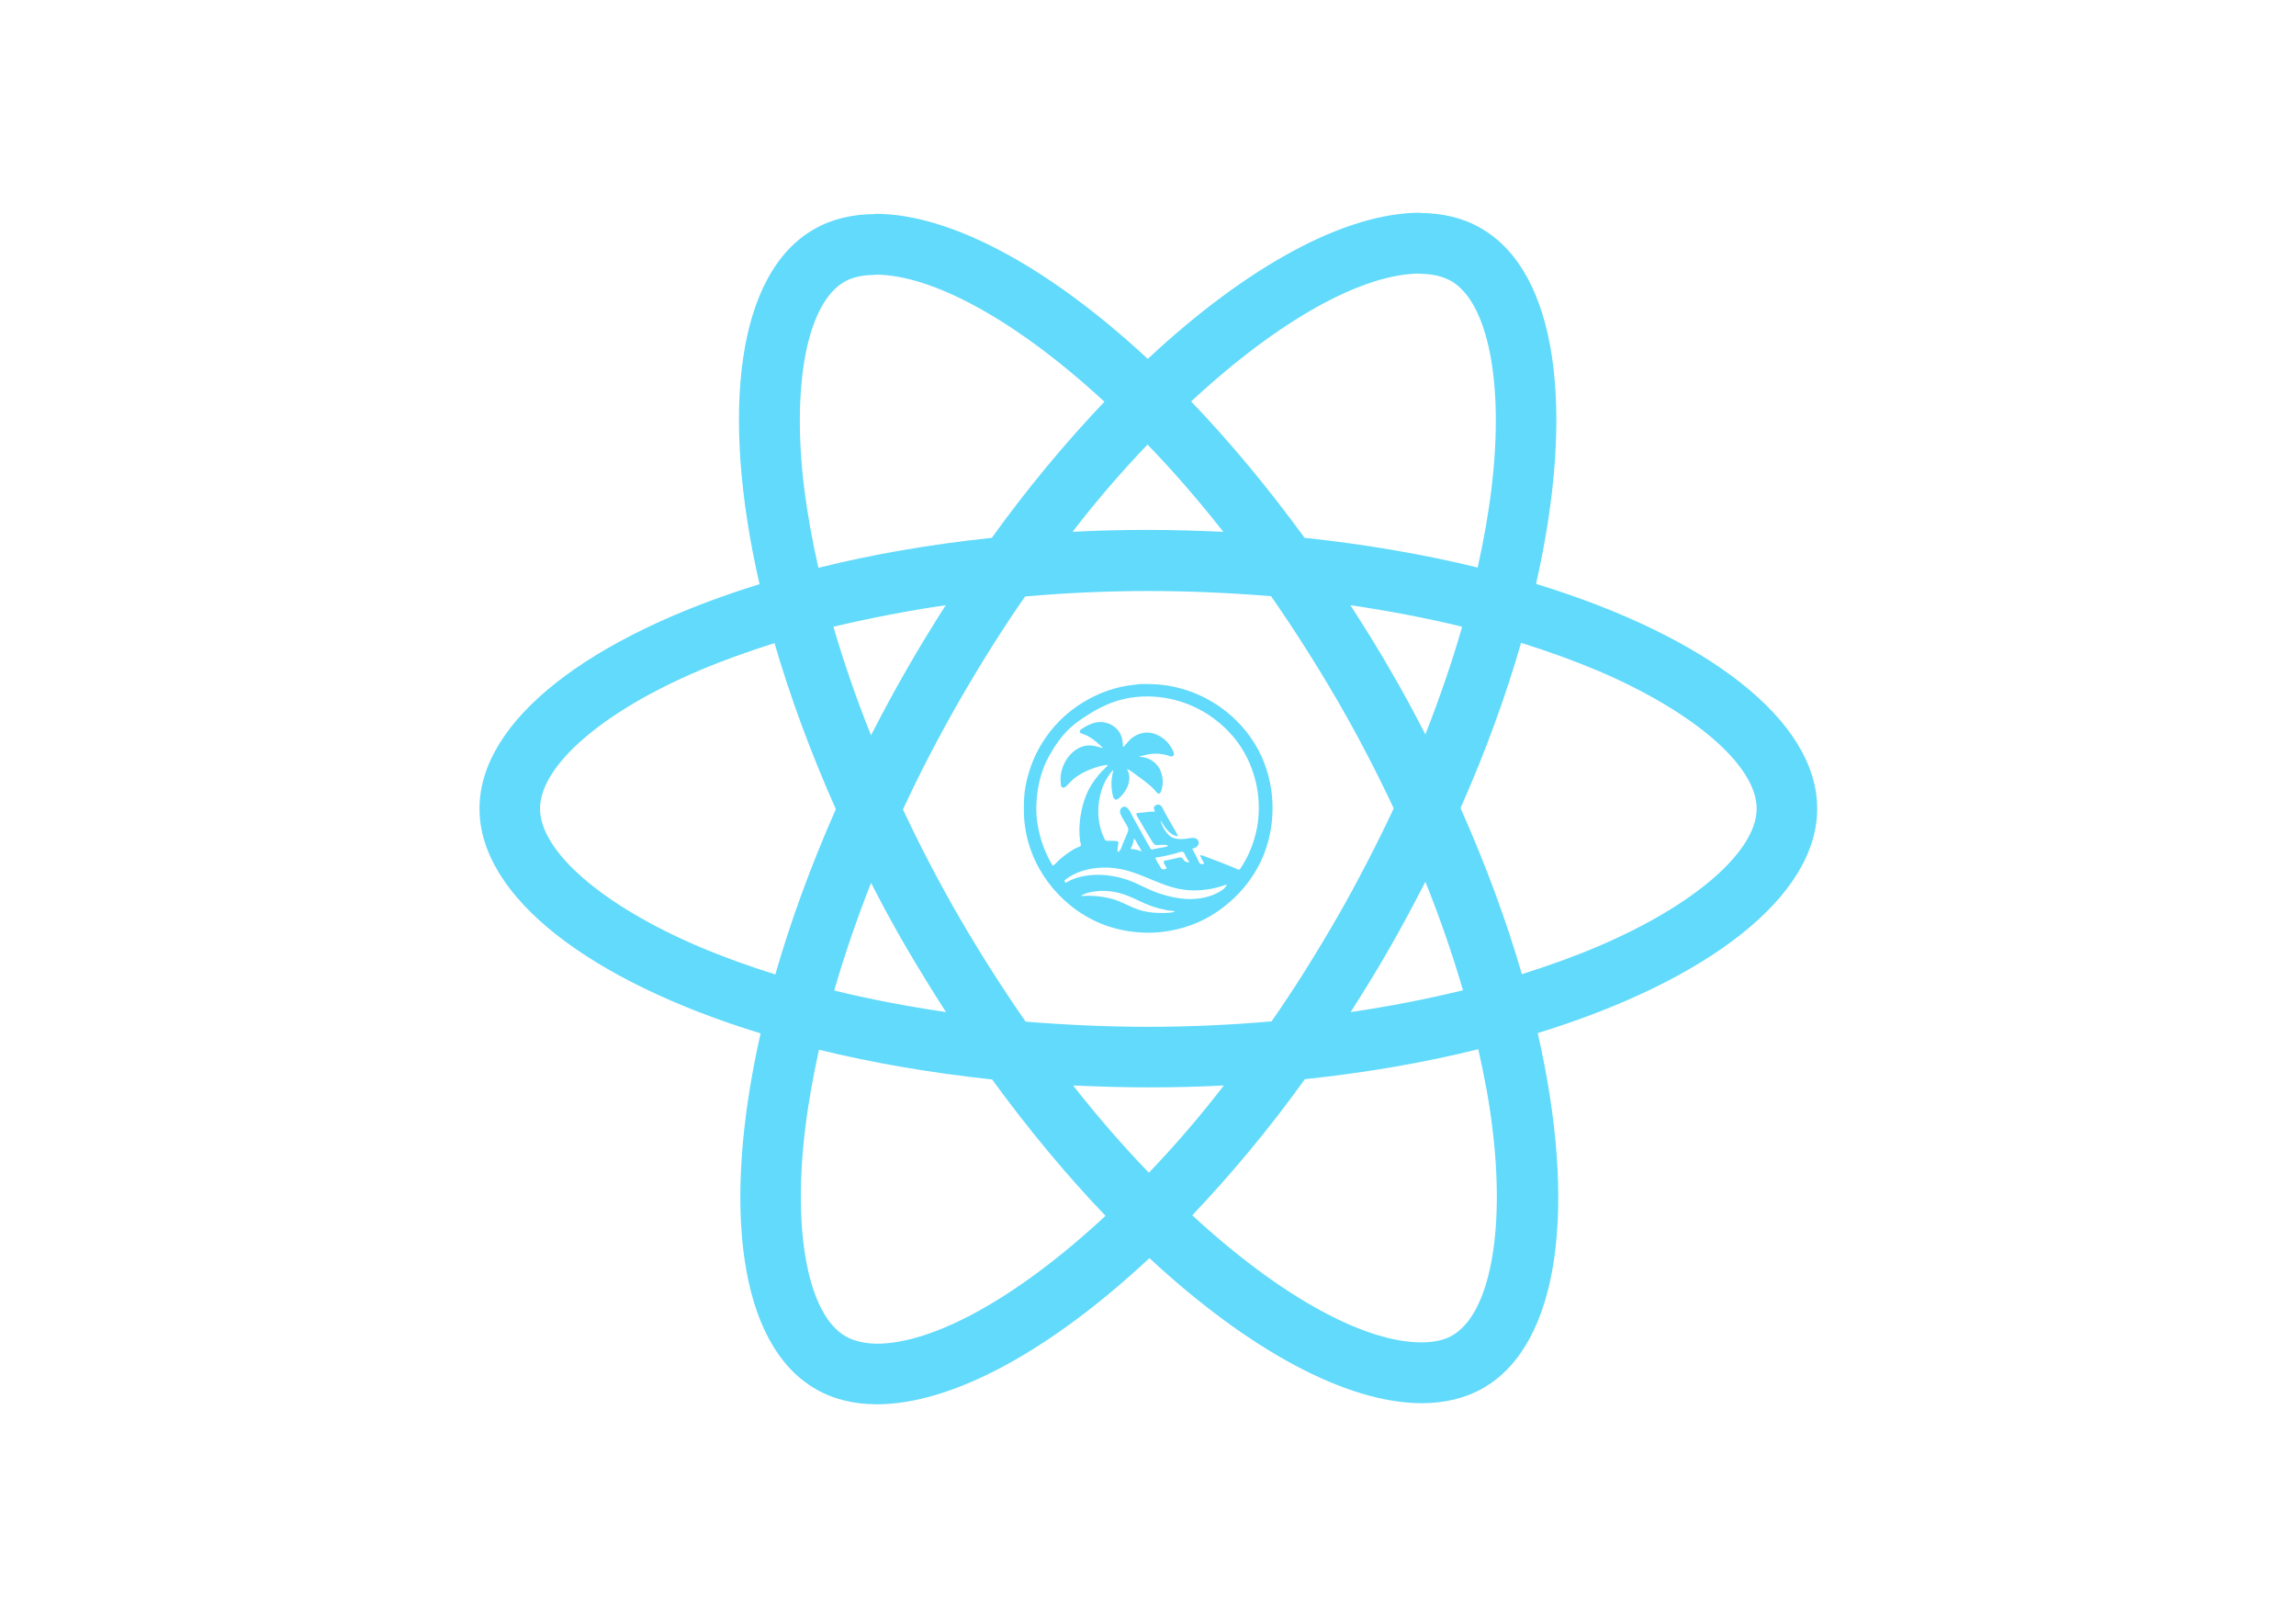
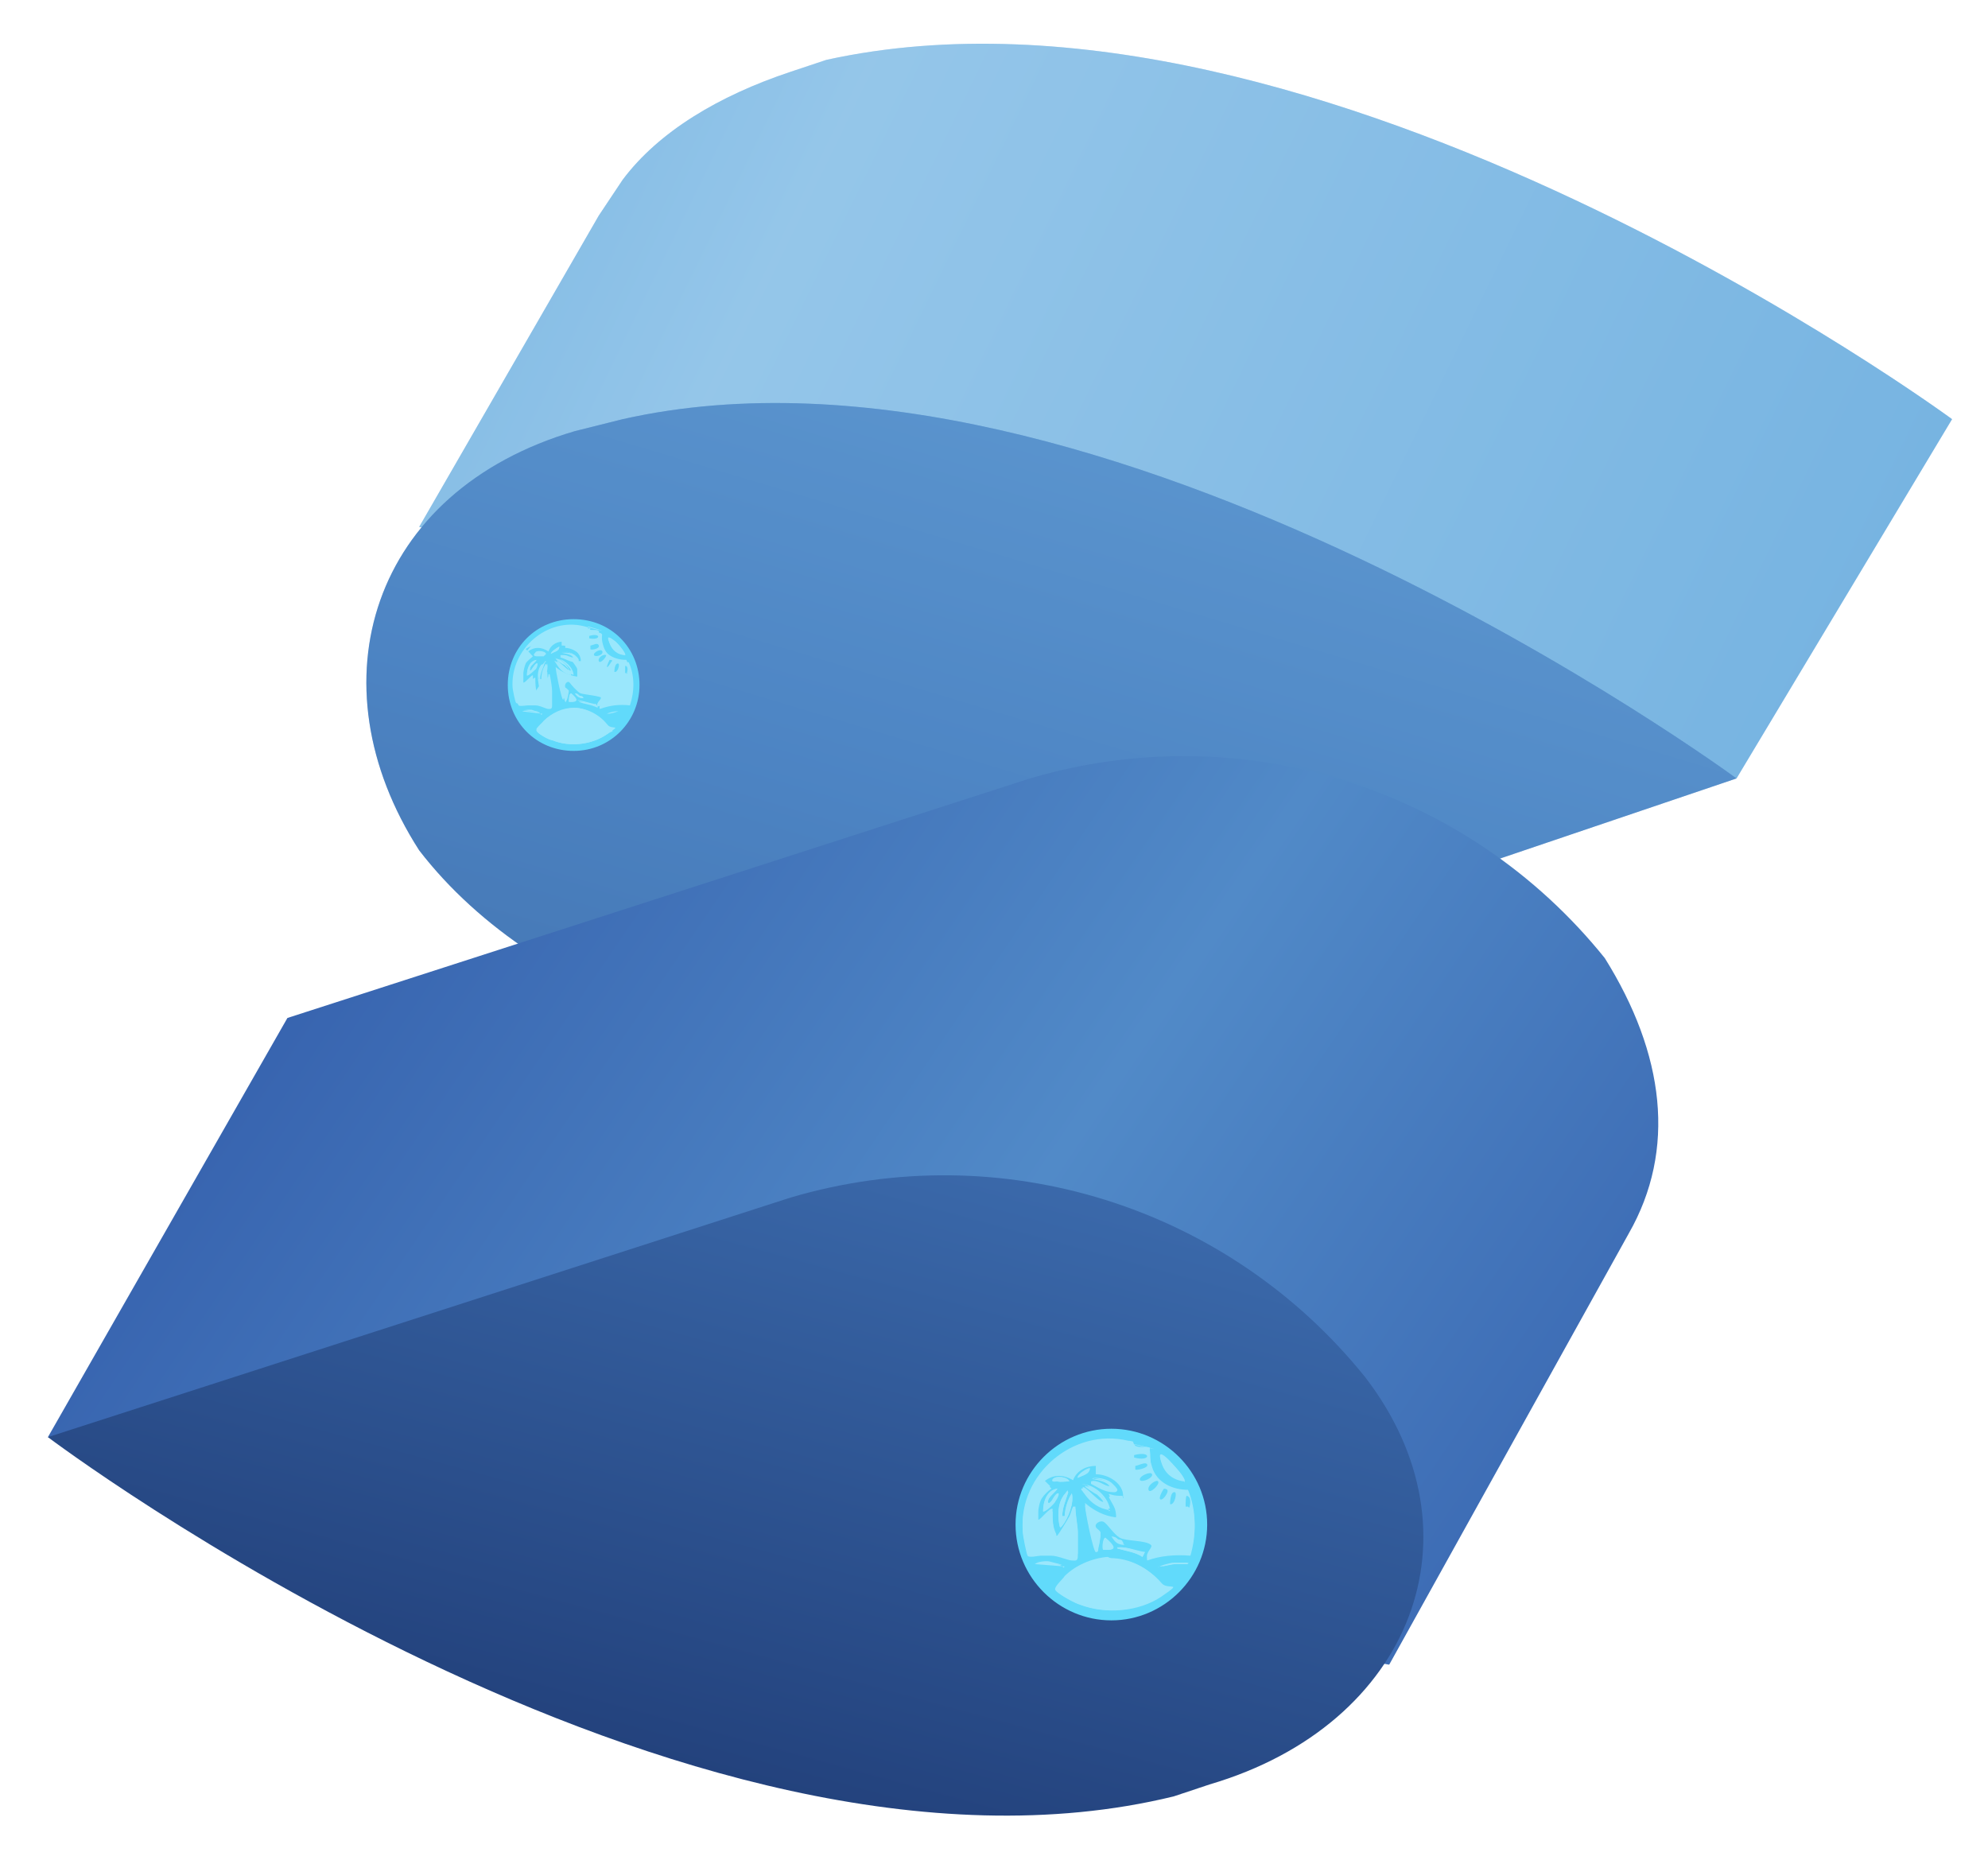
- <svg xmlns="http://www.w3.org/2000/svg" width="5355px" height="3786px" viewBox="0 0 5355 3786" version="1.1">
-   <g id="logo" stroke="none" fill="none" transform="translate(0.9778, 0)" fill-rule="evenodd" stroke-width="1">
-     <g id="Layer_1" transform="translate(1117.351, 496.0658)" fill="#61DAFB">
-       <g id="Group" fill-rule="nonzero">
-         <path d="M3119.934,1389.62 C3119.934,1182.926 2861.105,987.044 2464.277,865.571 C2555.853,461.087 2515.153,139.28 2335.817,36.251 C2294.481,12.084 2246.149,0.636 2193.366,0.636 L2193.366,142.46 C2222.619,142.46 2246.149,148.184 2265.863,158.995 C2352.351,208.602 2389.872,397.489 2360.619,640.434 C2353.623,700.216 2342.176,763.178 2328.186,827.412 C2203.541,796.885 2067.449,773.354 1924.362,758.09 C1838.51,640.434 1749.478,533.589 1659.81,440.099 C1867.127,247.397 2061.726,141.824 2194.002,141.824 L2194.002,0 C2019.117,0 1790.178,124.652 1558.695,340.886 C1327.212,125.924 1098.273,2.544 923.389,2.544 L923.389,144.368 C1055.029,144.368 1250.263,249.305 1457.58,440.735 C1368.548,534.225 1279.516,640.434 1194.936,758.09 C1051.213,773.354 915.121,796.885 790.477,828.048 C775.85,764.45 765.039,702.76 757.408,643.614 C727.518,400.669 764.403,211.782 850.255,161.539 C869.333,150.092 894.135,145.004 923.389,145.004 L923.389,3.18 C869.969,3.18 821.638,14.628 779.666,38.795 C600.966,141.824 560.901,462.995 653.113,866.207 C257.557,988.316 0,1183.562 0,1389.62 C0,1595.678 258.829,1792.197 655.657,1913.669 C564.081,2318.154 604.781,2639.961 784.117,2742.99 C825.453,2767.157 873.785,2778.605 927.204,2778.605 C1102.088,2778.605 1331.028,2653.952 1562.511,2437.718 C1793.994,2652.68 2022.933,2776.061 2197.817,2776.061 C2251.236,2776.061 2299.568,2764.613 2341.54,2740.446 C2520.24,2637.417 2560.305,2316.246 2468.093,1913.033 C2862.377,1791.561 3119.934,1595.678 3119.934,1389.62 L3119.934,1389.62 Z M2291.937,965.42 C2268.407,1047.462 2239.154,1132.048 2206.085,1216.633 C2180.011,1165.755 2152.665,1114.876 2122.776,1063.998 C2093.523,1013.119 2062.362,963.513 2031.2,915.178 C2121.504,928.534 2208.628,945.069 2291.937,965.42 Z M2000.675,1642.741 C1951.072,1728.599 1900.196,1810.004 1847.413,1885.686 C1752.658,1893.954 1656.63,1898.406 1559.967,1898.406 C1463.304,1898.406 1367.912,1893.954 1273.793,1886.322 C1221.01,1810.64 1169.498,1729.871 1119.895,1644.649 C1071.563,1561.335 1027.683,1476.75 987.619,1391.528 C1027.047,1306.307 1071.563,1221.085 1119.259,1137.772 C1168.862,1051.914 1219.738,970.508 1272.521,894.826 C1367.276,886.559 1463.304,882.107 1559.967,882.107 C1656.63,882.107 1752.022,886.559 1846.141,894.19 C1898.924,969.872 1950.436,1050.642 2000.039,1135.864 C2048.371,1219.177 2092.251,1303.763 2132.315,1388.984 C2092.251,1474.206 2048.371,1559.428 2000.675,1642.741 Z M2206.085,1560.063 C2240.425,1645.285 2269.679,1730.507 2293.845,1813.184 C2210.536,1833.536 2122.776,1850.707 2031.836,1864.063 C2062.998,1815.092 2094.159,1764.85 2123.412,1713.335 C2152.665,1662.457 2180.011,1610.942 2206.085,1560.063 Z M1561.239,2238.656 C1502.096,2177.602 1442.954,2109.552 1384.447,2035.142 C1441.682,2037.686 1500.188,2039.594 1559.331,2039.594 C1618.474,2039.594 1678.252,2038.322 1736.123,2035.142 C1678.888,2109.552 1619.746,2177.602 1561.239,2238.656 Z M1088.098,1864.063 C997.794,1850.707 910.67,1834.172 827.361,1813.82 C850.891,1731.779 880.144,1647.193 913.213,1562.607 C939.287,1613.486 966.633,1664.365 996.522,1715.243 C1026.411,1766.122 1056.936,1815.728 1088.098,1864.063 Z M1558.059,540.585 C1617.202,601.639 1676.344,669.689 1734.851,744.099 C1677.616,741.555 1619.11,739.647 1559.967,739.647 C1500.824,739.647 1441.046,740.919 1383.175,744.099 C1440.41,669.689 1499.552,601.639 1558.059,540.585 Z M1087.462,915.178 C1056.301,964.148 1025.139,1014.391 995.886,1065.906 C966.633,1116.784 939.287,1167.663 913.213,1218.541 C878.873,1133.32 849.619,1048.098 825.453,965.42 C908.762,945.705 996.522,928.534 1087.462,915.178 Z M511.934,1711.427 C286.81,1615.394 141.179,1489.47 141.179,1389.62 C141.179,1289.771 286.81,1163.211 511.934,1067.814 C566.625,1044.282 626.403,1023.295 688.09,1003.579 C724.339,1128.232 772.034,1257.972 831.177,1390.892 C772.67,1523.177 725.61,1652.281 689.998,1776.297 C627.039,1756.582 567.261,1734.959 511.934,1711.427 Z M854.071,2620.245 C767.583,2570.639 730.062,2381.752 759.315,2138.807 C766.311,2079.025 777.758,2016.062 791.748,1951.828 C916.393,1982.355 1052.485,2005.887 1195.572,2021.15 C1281.424,2138.807 1370.456,2245.652 1460.124,2339.141 C1252.807,2531.844 1058.208,2637.417 925.932,2637.417 C897.315,2636.781 873.149,2631.057 854.071,2620.245 L854.071,2620.245 Z M2362.526,2135.627 C2392.416,2378.572 2355.531,2567.459 2269.679,2617.701 C2250.601,2629.149 2225.799,2634.237 2196.545,2634.237 C2064.905,2634.237 1869.671,2529.3 1662.354,2337.869 C1751.386,2244.38 1840.418,2138.171 1924.998,2020.514 C2068.721,2005.251 2204.813,1981.719 2329.457,1950.556 C2344.084,2014.791 2355.531,2076.481 2362.526,2135.627 L2362.526,2135.627 Z M2607.364,1711.427 C2552.673,1734.959 2492.895,1755.946 2431.208,1775.661 C2394.959,1651.009 2347.264,1521.269 2288.121,1388.348 C2346.628,1256.064 2393.688,1126.96 2429.3,1002.943 C2492.259,1022.659 2552.037,1044.282 2608,1067.814 C2833.124,1163.847 2978.755,1289.771 2978.755,1389.62 C2978.755,1489.47 2832.488,1616.03 2607.364,1711.427 L2607.364,1711.427 Z" id="Shape" />
-       </g>
-       <path d="M1537.378,1099.483 C1545.027,1098.477 1553.107,1099.162 1560.816,1099.162 C1589.375,1099.162 1617.414,1103.603 1644.738,1112.019 C1679.61,1122.761 1712.09,1139.935 1740.757,1162.53 C1775.894,1190.223 1805.008,1226.547 1823.69,1267.313 C1858.642,1343.584 1858.386,1436.017 1822.577,1511.966 C1799.423,1561.073 1762.278,1602.174 1717.319,1632.147 C1680.636,1656.602 1637.733,1671.571 1594.082,1676.871 C1538.521,1683.618 1478.454,1673.759 1428.506,1648.109 C1334.74,1599.956 1270.993,1503.042 1269.732,1396.835 C1269.489,1376.359 1269.807,1355.76 1273.855,1335.483 C1280.447,1302.459 1291.94,1270.537 1309.202,1241.56 C1327.874,1210.214 1351.993,1182.552 1380.875,1160.25 C1414.745,1134.096 1454.109,1115.285 1495.795,1105.714 C1505.553,1103.474 1515.35,1102.202 1525.194,1100.998 L1528.67,1100.575 C1531.569,1100.222 1534.471,1099.865 1537.378,1099.483 Z M1440.288,1582.053 C1427.386,1583.439 1413.778,1585.791 1402.705,1593.051 C1405.197,1593.651 1408.055,1593.055 1410.655,1593.051 C1416.901,1593.04 1423.207,1592.805 1429.447,1593.079 C1445.067,1593.766 1461.342,1596.269 1476.426,1600.412 C1488.014,1603.595 1498.773,1608.627 1509.545,1613.664 L1512.239,1614.923 C1518.527,1617.854 1524.844,1620.735 1531.356,1623.199 C1550.985,1630.626 1570.524,1632.934 1591.345,1632.934 L1593.252,1632.933 C1603.099,1632.92 1612.867,1632.729 1622.424,1630.034 C1617.115,1627.201 1609.514,1627.733 1603.632,1626.553 C1590.871,1623.992 1578.323,1620.866 1566.049,1616.479 C1546.69,1609.559 1528.857,1599.168 1509.673,1591.908 C1487.816,1583.637 1463.594,1579.55 1440.288,1582.053 Z M1459.803,1527.061 C1434.235,1527.061 1408.376,1531.573 1385.358,1543.194 C1379.782,1546.01 1374.481,1549.365 1369.458,1553.083 C1367.927,1554.216 1365.213,1555.672 1364.647,1557.643 C1364.073,1559.641 1366.125,1561.315 1367.289,1562.594 C1373.043,1559.522 1378.509,1556.271 1384.636,1553.938 C1424.261,1538.859 1472.298,1542.02 1511.842,1555.846 C1531.562,1562.742 1549.732,1573.054 1568.94,1581.141 C1590.422,1590.185 1612.363,1596.049 1635.434,1599.056 C1662.648,1602.602 1693.675,1599.728 1718.552,1587.426 C1727.293,1583.104 1739.429,1576.516 1743.125,1566.945 C1738.56,1567.344 1734.453,1569.304 1730.116,1570.655 C1723.219,1572.803 1716.24,1574.624 1709.156,1576.046 C1685.145,1580.865 1659.612,1581.86 1635.434,1577.486 C1610.812,1573.033 1588.074,1563.725 1565.311,1554.267 L1562.275,1553.005 C1550.637,1548.168 1538.971,1543.347 1527.02,1539.168 C1505.554,1531.662 1482.548,1527.061 1459.803,1527.061 Z M1504.614,1133.608 C1473.965,1140.391 1446.51,1153.598 1420.051,1170.248 C1404.69,1179.913 1389.996,1189.815 1376.685,1202.255 C1356.89,1220.756 1341.761,1243.243 1328.567,1266.73 C1314.972,1290.929 1306.255,1319.132 1302.042,1346.497 C1297.909,1373.344 1297.228,1401.571 1301.963,1428.44 C1307.881,1462.032 1319.145,1493.555 1336.933,1522.71 C1342.911,1519.913 1347.155,1513.536 1352.111,1509.24 C1362.119,1500.567 1372.626,1492.528 1383.913,1485.59 C1388.091,1483.022 1392.384,1481.028 1396.923,1479.201 C1398.635,1478.511 1401.434,1477.881 1402.24,1475.997 C1403.521,1473.005 1401.152,1467.798 1400.745,1464.698 C1399.584,1455.831 1398.883,1446.814 1399.102,1437.867 C1399.738,1411.81 1404.598,1385.389 1413.853,1361 C1420.826,1342.623 1431.48,1325.938 1444.101,1310.964 C1448.383,1305.883 1452.936,1301.154 1457.635,1296.462 C1458.213,1295.884 1458.821,1295.324 1459.436,1294.767 L1460.176,1294.098 C1462.275,1292.204 1464.361,1290.279 1465.585,1287.759 C1456.523,1287.765 1447.46,1290.383 1438.843,1293.041 C1420.279,1298.766 1402.196,1307.262 1386.804,1319.249 C1379.783,1324.718 1374.641,1331.885 1368.001,1337.64 C1365.965,1339.406 1362.316,1341.772 1359.502,1340.44 C1355.25,1338.428 1355.906,1330.045 1355.419,1326.193 C1353.545,1311.373 1359.149,1292.629 1366.27,1279.783 C1377.702,1259.161 1398.84,1241.553 1423.665,1242.168 C1434.386,1242.433 1443.771,1246.165 1454.021,1248.601 C1451.422,1244.902 1447.937,1242.206 1444.625,1239.174 C1436.509,1231.745 1427.632,1224.959 1417.883,1219.827 C1415.268,1218.45 1412.519,1217.434 1409.75,1216.46 L1408.087,1215.878 C1407.256,1215.587 1406.424,1215.294 1405.596,1214.991 C1403.513,1214.228 1400.891,1213.179 1400.108,1210.861 C1398.657,1206.567 1406.375,1202.59 1409.21,1200.78 C1420.168,1193.78 1433.605,1188.023 1446.793,1187.698 C1467.403,1187.192 1487.541,1198.648 1496.031,1218.144 C1499.419,1225.924 1500.098,1234.211 1500.709,1242.527 L1500.823,1244.086 C1500.881,1244.866 1500.939,1245.646 1501,1246.425 C1507.473,1241.139 1512.026,1233.359 1518.347,1227.697 C1533.128,1214.455 1553.359,1208.576 1572.554,1214.537 C1589.901,1219.924 1604.977,1231.916 1613.851,1247.876 C1616.172,1252.051 1622.649,1262.256 1617.97,1266.415 C1614.308,1269.671 1609.663,1267.134 1605.801,1265.783 C1601.812,1264.39 1597.644,1263.691 1593.514,1262.861 C1583.011,1260.752 1570.793,1260.971 1560.267,1262.825 C1553.461,1264.023 1546.81,1266.45 1540.029,1267.455 L1540.029,1268.905 C1558.571,1269.059 1576.507,1279.656 1585.655,1295.736 C1589.445,1302.398 1591.338,1310.023 1592.79,1317.491 C1594.586,1326.721 1593.324,1336.776 1590.806,1345.772 C1589.962,1348.788 1588.43,1353.901 1584.83,1354.596 C1582.285,1355.087 1580.124,1352.548 1578.671,1350.837 C1574.863,1346.351 1571.24,1342.087 1566.772,1338.213 C1555.466,1328.414 1543.512,1319.375 1531.356,1310.659 C1524.902,1306.031 1517.833,1300.014 1510.396,1297.186 C1512.487,1302.232 1514.535,1306.923 1515.247,1312.415 C1517.338,1328.568 1510.588,1343.773 1500.455,1355.924 C1497.363,1359.633 1494.056,1363.368 1490.159,1366.249 C1488.543,1367.444 1486.515,1369.004 1484.377,1368.667 C1477.674,1367.606 1476.876,1357.484 1475.848,1352.298 C1472.367,1334.734 1473.765,1317.29 1478.595,1300.087 C1474.298,1302.27 1471.192,1307.046 1468.494,1310.964 C1462.558,1319.586 1457.408,1328.705 1453.714,1338.52 C1439.005,1377.62 1439.147,1423.417 1458.202,1461.058 C1460.33,1465.262 1463.559,1464.698 1467.753,1464.698 C1472.809,1464.698 1477.913,1464.444 1482.931,1465.115 C1484.884,1465.376 1487.596,1465.144 1489.142,1466.585 C1490.993,1468.313 1490.006,1471.274 1489.58,1473.4 C1488.389,1479.341 1487.991,1484.742 1487.991,1490.803 C1495.902,1489.575 1498.095,1476.869 1500.899,1470.499 C1504.077,1463.283 1507.311,1456.06 1510.251,1448.744 C1511.696,1445.149 1513.63,1441.129 1513.122,1437.142 C1512.553,1432.661 1509.321,1427.91 1507.069,1424.089 C1502.806,1416.857 1497.961,1409.415 1494.823,1401.609 C1492.314,1395.369 1494.65,1387.571 1501.724,1385.342 C1505.625,1384.112 1509.788,1386.524 1512.327,1389.349 C1515.933,1393.361 1518.674,1398.7 1521.268,1403.887 L1522.006,1405.364 C1522.986,1407.324 1523.955,1409.242 1524.953,1411.036 L1555.106,1465.423 C1557.667,1470.028 1560.233,1474.629 1562.853,1479.201 C1563.875,1480.985 1564.916,1483.739 1567.009,1484.5 C1568.874,1485.177 1571.422,1484.214 1573.276,1483.842 C1578.091,1482.876 1582.899,1481.833 1587.732,1480.959 C1593.522,1479.911 1602.35,1480.107 1606.523,1475.575 C1600.419,1473.638 1593.363,1473.753 1587.009,1474.189 C1586.223,1474.243 1585.42,1474.344 1584.609,1474.451 L1583.912,1474.543 C1581.004,1474.924 1578.034,1475.228 1575.456,1473.587 C1570.236,1470.264 1566.767,1462.589 1563.574,1457.446 C1555.701,1444.765 1548.283,1431.892 1540.744,1419.013 C1538.341,1414.907 1535.866,1410.833 1533.536,1406.685 C1532.636,1405.081 1531.301,1402.967 1532.591,1401.199 C1533.932,1399.36 1536.841,1399.234 1539.486,1399.229 L1540.639,1399.229 C1541.481,1399.227 1542.264,1399.213 1542.92,1399.126 C1553.681,1397.708 1564.591,1396.533 1575.445,1396.533 C1574.6,1393.589 1572.184,1390.261 1572.956,1387.109 C1574.685,1380.056 1584.815,1377.849 1589.526,1382.91 C1592.688,1386.307 1594.526,1390.983 1596.584,1395.083 C1599.299,1400.494 1602.391,1405.726 1605.299,1411.036 C1610.389,1420.333 1615.948,1429.375 1621.182,1438.592 C1621.649,1439.416 1622.132,1440.235 1622.62,1441.053 L1623.353,1442.281 C1625.556,1445.967 1627.742,1449.687 1628.929,1453.82 C1610.75,1452.987 1597.104,1431.847 1589.177,1417.562 C1588.545,1419.85 1589.573,1421.891 1590.394,1424.089 C1592.102,1428.654 1594.143,1433.001 1596.712,1437.142 C1600.381,1443.055 1604.586,1449.144 1610.137,1453.437 C1619.988,1461.054 1632.977,1461.097 1644.83,1460.282 C1652.43,1459.759 1661.927,1456.293 1669.404,1458.645 C1676.868,1460.993 1679.872,1469.239 1675.439,1475.574 C1672.119,1480.32 1667.687,1482.112 1662.176,1482.827 C1666.073,1491.201 1671.179,1498.974 1674.879,1507.482 C1676.421,1511.027 1678.028,1516.459 1681.722,1518.329 C1684.181,1519.573 1687.705,1518.414 1690.364,1518.359 C1687.695,1511.286 1682.699,1505.284 1680.245,1498.055 C1687.726,1498.398 1694.962,1502.309 1701.928,1504.805 C1717.739,1510.47 1733.32,1516.744 1748.907,1523 C1754.465,1525.23 1760.055,1527.438 1765.531,1529.862 C1767.534,1530.749 1770.308,1532.822 1772.523,1531.546 C1774.33,1530.504 1775.499,1528.019 1776.613,1526.336 C1779.73,1521.627 1782.553,1516.738 1785.35,1511.833 C1796.549,1492.19 1804.763,1470.666 1810.25,1448.744 C1828.35,1376.443 1812.823,1296.668 1769.329,1236.273 C1752.618,1213.069 1731.602,1193.008 1708.433,1176.395 C1650.449,1134.821 1574.377,1118.171 1504.614,1133.608 Z M1623.147,1494.16 C1607.776,1498.175 1591.935,1501.813 1576.167,1503.856 C1578.241,1510.929 1583.308,1517.808 1587.018,1524.161 C1588.452,1526.617 1589.986,1529.906 1592.82,1530.972 C1596.021,1532.176 1599.889,1530.222 1602.91,1529.237 C1601.511,1525.403 1599.158,1521.954 1597.232,1518.359 C1596.438,1516.877 1595.21,1515.122 1595.864,1513.362 C1597.101,1510.037 1602.235,1510.232 1605.078,1509.655 C1612.571,1508.132 1619.986,1506.231 1627.484,1504.726 C1630.246,1504.172 1634.092,1502.669 1636.869,1503.597 C1640.506,1504.813 1641.615,1509.156 1644.259,1511.547 C1647.29,1514.289 1651.823,1514.71 1655.671,1515.459 C1653.323,1510.165 1649.42,1505.533 1646.918,1500.23 C1645.463,1497.146 1644.268,1492.609 1641.082,1490.827 C1636.694,1488.371 1627.632,1492.988 1623.147,1494.16 Z M1526.297,1458.896 C1525.573,1468.09 1522.758,1475.57 1518.347,1483.552 C1523.402,1484.193 1528.559,1484.421 1533.525,1485.654 C1537.246,1486.578 1540.676,1488.34 1544.366,1489.353 C1542.393,1483.945 1538.732,1479.12 1535.896,1474.125 C1533.032,1469.083 1530.469,1462.956 1526.297,1458.896 Z" id="Combined-Shape-Copy" fill-rule="nonzero" />
-     </g>
+ <svg xmlns="http://www.w3.org/2000/svg" version="1.1" viewBox="0 0 166 155.3">
+   <defs>
+     <style>
+       .st0 {
+         fill: url(#linear-gradient2);
+       }
+ 
+       .st1 {
+         fill: url(#linear-gradient3);
+       }
+ 
+       .st2 {
+         fill: #9ae7fc;
+       }
+ 
+       .st3 {
+         fill: #518ac8;
+       }
+ 
+       .st4 {
+         fill: #76b3e1;
+       }
+ 
+       .st5 {
+         fill: url(#linear-gradient);
+       }
+ 
+       .st5, .st6 {
+         isolation: isolate;
+         opacity: .3;
+       }
+ 
+       .st7 {
+         fill: #61dafb;
+       }
+ 
+       .st6 {
+         fill: url(#linear-gradient1);
+       }
+     </style>
+     <linearGradient id="linear-gradient" x1="27.4" y1="154.8" x2="151.9" y2="94.3" gradientTransform="translate(0 158) scale(1 -1)" gradientUnits="userSpaceOnUse">
+       <stop offset="0" stop-color="#76b3e1" />
+       <stop offset=".3" stop-color="#dcf2fd" />
+       <stop offset="1" stop-color="#76b3e1" />
+     </linearGradient>
+     <linearGradient id="linear-gradient1" x1="95.9" y1="125.4" x2="74.1" y2="52.8" gradientTransform="translate(0 158) scale(1 -1)" gradientUnits="userSpaceOnUse">
+       <stop offset="0" stop-color="#76b3e1" />
+       <stop offset=".5" stop-color="#4377bb" />
+       <stop offset="1" stop-color="#1f3b77" />
+     </linearGradient>
+     <linearGradient id="linear-gradient2" x1="18.3" y1="93.7" x2="144.2" y2="8.1" gradientTransform="translate(0 158) scale(1 -1)" gradientUnits="userSpaceOnUse">
+       <stop offset="0" stop-color="#315aa9" />
+       <stop offset=".5" stop-color="#518ac8" />
+       <stop offset="1" stop-color="#315aa9" />
+     </linearGradient>
+     <linearGradient id="linear-gradient3" x1="75.3" y1="83.5" x2="24.5" y2="-102.8" gradientTransform="translate(0 158) scale(1 -1)" gradientUnits="userSpaceOnUse">
+       <stop offset="0" stop-color="#4377bb" />
+       <stop offset=".5" stop-color="#1a336b" />
+       <stop offset="1" stop-color="#1a336b" />
+     </linearGradient>
+   </defs>
+   <g id="Layer_1">
+     <path class="st4" d="M163,35S110-4,69,5l-3,1c-6,2-11,5-14,9l-2,3-15,26,26,5c11,7,25,10,38,7l46,9,18-30Z" />
+     <path class="st5" d="M163,35S110-4,69,5l-3,1c-6,2-11,5-14,9l-2,3-15,26,26,5c11,7,25,10,38,7l46,9,18-30Z" />
+     <path class="st3" d="M52,35l-4,1c-17,5-22,21-13,35,10,13,31,20,48,15l62-21s-53-39-93-30Z" />
+     <path class="st6" d="M52,35l-4,1c-17,5-22,21-13,35,10,13,31,20,48,15l62-21s-53-39-93-30Z" />
+     <path class="st0" d="M134,80c-11.5-14.3-30.4-20.2-48-15l-62,20L4,120l112,19,20-36c4-7,3-15-2-23Z" />
+     <path class="st1" d="M114,115c-11.5-14.3-30.4-20.2-48-15L4,120s53,40,94,30l3-1c17-5,23-21,13-34Z" />
+   </g>
+   <g id="Layer_2">
+     <circle class="st2" cx="92.8" cy="127.3" r="7.6" />
+     <path class="st7" d="M100.8,127.3c0,4.4-3.6,8-8,8s-8-3.6-8-8,3.6-8,8-8,8,3.6,8,8ZM86.6,127.1v-1.1c0-.2.2-.9.3-1.1.2-.3.5-.6.8-.8l-.6-.6c.7-.6,1.7-.7,2.4-.1.3-.8,1.2-1.3,2.1-1.2v.7c.9,0,2.2.7,2.2,1.9s0,0-.1.1c-.3,0-.6,0-.9-.1s-.2,0-.2,0,.4.7.5,1,.2.6.1.9c-1-.1-1.9-.6-2.6-1.2,0,.5.7,3.8.9,3.9s.1-.1.2-.2.2-1.1.2-1.2c0-.2-.3-.3-.4-.5-.2-.5.2-.8.7-.6s.9,1.1,1.3,1.3,2.3.2,2.6.6-.5.8-.3,1.3c1.2-.5,2.4-.6,3.6-.4.5-1.7.5-3.6-.2-5.3-1.3,0-2.6-.6-3-1.9-.4-1.3-.1-1.5-.2-1.6-.1-.2-1.1.1-1.3-.3s0-.2,0-.2-.3-.1-.5-.1c-4.6-1.1-9.1,2.8-8.8,7.4,0,.3.3,1.8.4,2s.8,0,1.1,0,.7,0,.9,0c.5,0,1.3.4,1.7.4s.4-.1.5-.4c0-.5,0-1.3,0-1.8s-.2-1.4-.2-2.1c-.2,0-.1,0-.2,0-.1.2-.2.6-.3.8s-.9,1.5-1,1.6-.1,0-.1-.1c-.3-.6-.4-1.4-.3-2.1-.2-.2-1,.9-1.2.9h-.1c0-.1,0-.1,0-.1h0ZM98.9,123.7c.2-.2-1.1-1.6-1.3-1.8-.5-.5-1-.8-.6.2s1,1.4,1.9,1.5h0ZM91,122.6c0,0-1.1.5-1,.8.3-.2,1-.3,1-.8ZM89.2,123.7c0-.4-1.1-.5-1.3-.2s.3.2.3.2c.3,0,.6-.1.9,0h0ZM91.1,123.8c.7.2,1.2.6,1.9.7s0-.5-.2-.7c-.4-.3-.9-.4-1.4-.4s-.3,0-.2,0c.5.1,1.3.1,1.5.7-.4,0-.7-.3-1.1-.4s-.4,0-.5,0h0ZM92.7,126.1c-.1-.9-1-1.9-1.9-2.1s-.2,0-.1,0,.8.6,1,.7.8.7.4.7-1.5-1.4-1.7-1.2c0,.2.2.3.3.5.5.7,1.2,1.2,2.1,1.3h0ZM88.3,124.3c-.9.2-1.2,1.1-1.2,1.9.1.1.9-.7,1-.8s.5-.8.2-.7-.5.8-.7.8,0-.4,0-.4c.2-.3.5-.5.7-.8h0ZM89.2,124.6c0,0-.4.2-.4.3-.5.7-.5,1.8-.3,2.6.1,0,.1,0,.2-.1.5-.7,1-1.9.8-2.7-.4.5-.5,1.3-.6,1.9h-.2c0-.7.3-1.4.5-2h0ZM93.8,128.9c0-.3-.3-.2-.4-.3s-.2-.3-.5-.2c.2.4.5.6,1,.6h0ZM92.1,129.4c1.3.1,1-.3.2-1-.2,0-.3.8-.2,1ZM95.6,129.6c-.6,0-1.4-.4-2-.4s-.2,0-.3.1c.7.2,1.5.3,2.1.7l.2-.4h0ZM92.7,130.1c-1.3,0-2.7.7-3.6,1.6s-.8.9-.8,1.1c0,.3,1.5,1.1,1.9,1.2,2.1.8,4.9.6,6.8-.7s.5-.5,0-1.1c-1-1.2-2.6-2-4.1-2h0ZM88.9,130.8c-.2-.2-.9-.3-1.2-.4s-.9,0-1.2.1l2.5.2h0ZM99.2,130.5h-1.3c-.2,0-.9.2-1.1.3s-.1.1,0,0c.4,0,.9-.2,1.3-.2s.6,0,.9,0,.2,0,.1-.1h0Z" />
+     <path class="st2" d="M86.6,127.1h.1c.2,0,1-1,1.2-.9,0,.7,0,1.5.3,2.1s0,.2.1.1.9-1.4,1-1.6.2-.6.3-.8,0-.1.2,0c0,.7.2,1.4.2,2.1s0,1.3,0,1.8-.2.4-.5.4-1.2-.4-1.7-.4-.7,0-.9,0-1,.2-1.1,0-.4-1.7-.4-2c-.3-4.7,4.2-8.6,8.8-7.4,4.6,1.1.4,0,.5.1s0,.2,0,.2c.2.4,1.2,0,1.3.3s0,1.2.2,1.6c.4,1.3,1.8,1.9,3,1.9.7,1.7.7,3.6.2,5.3-1.3-.1-2.5,0-3.6.4-.2-.5.7-.9.3-1.3s-2.1-.3-2.6-.6-1-1.1-1.3-1.3-.9.1-.7.6.4.3.4.5-.2,1.1-.2,1.2,0,.2-.2.2c-.2,0-.9-3.4-.9-3.9.8.6,1.6,1,2.6,1.2,0-.3,0-.6-.1-.9s-.5-.9-.5-1c0-.1.2,0,.2,0,.3,0,.6.1.9.1s.1,0,.1-.1c0-1.2-1.3-1.9-2.3-1.9v-.7c-.8,0-1.6.4-1.9,1.2-.8-.5-1.7-.5-2.4.1l.6.6c-.3.2-.6.5-.8.8s-.3.9-.3,1.1v1.2h0,0ZM94.7,121.7c1.4.4,1.5-.6,0-.2v.2ZM94.8,122.7c0,.1,1.1,0,1-.4s-.8.1-1,.1v.3s0,0,0,0h0ZM95.2,123.6c.1.2,1-.3,1-.5,0-.3-1.2.2-1,.5ZM96.7,123.7c-.2-.2-.9.5-.8.7.1.4,1-.5.8-.7ZM97.1,124.3c0,0-.5.8-.3.9s.6-.6.6-.7-.2-.2-.4-.2h0ZM97.7,125.6c.4.1.7-.9.4-1-.3-.1-.5.9-.4,1ZM99.2,125.8c0-.3.2-.8-.2-1-.2,0-.1.7-.1.8h0c0,0,.2.1.2.1h0Z" />
+     <path class="st2" d="M98.9,123.7c-.9-.1-1.6-.6-1.9-1.5s0-.7.6-.2,1.5,1.5,1.3,1.8h0Z" />
+     <path class="st2" d="M92.7,126.1c-.9-.1-1.6-.6-2.1-1.3s-.3-.3-.3-.5c.2-.2,1.5,1.2,1.7,1.2.4,0-.3-.6-.4-.7-.2-.1-1-.6-1-.7,0-.1,0,0,.1,0,.9.1,1.8,1.2,1.9,2.1h0Z" />
+     <path class="st2" d="M89.2,124.6c-.2.7-.5,1.3-.5,2h.2c0-.7.3-1.4.6-1.9.2.8-.3,2.1-.8,2.7s0,.1-.2.1c-.2-.8-.2-1.9.3-2.6s.3-.4.4-.3h0Z" />
+     <path class="st2" d="M91.1,123.8c0-.1.4,0,.5,0,.4,0,.7.3,1.1.4-.2-.5-1-.6-1.5-.7,0-.1.2,0,.2,0,.5,0,1,.1,1.4.4.4.3.7.7.2.7-.8,0-1.3-.4-1.9-.7h0Z" />
+     <path class="st2" d="M88.3,124.3c-.2.3-.5.5-.7.8s-.3.5,0,.4.5-.7.7-.8-.2.6-.2.7c0,.1-.8.9-1,.8,0-.8.3-1.8,1.2-1.9h0Z" />
+     <path class="st2" d="M95.6,129.6l-.2.4c-.6-.4-1.4-.5-2.1-.7,0-.1.2-.1.3-.1.6,0,1.4.3,2,.4h0Z" />
+     <path class="st2" d="M92.1,129.4c0-.2,0-1,.2-1,.7.6,1.1,1.1-.2,1Z" />
+     <path class="st2" d="M89.2,123.7c-.3,0-.6.1-.9,0s-.4-.1-.3-.2c.1-.3,1.2-.2,1.3.2h0Z" />
+     <path class="st2" d="M91,122.6c0,.5-.6.6-1,.8-.1-.3.9-.9,1-.8Z" />
+     <path class="st2" d="M93.8,128.9c-.4,0-.7-.2-1-.6.3,0,.4.1.5.2s.5,0,.4.3h0Z" />
+     <path class="st7" d="M94.8,122.7v-.3c.2,0,.9-.4,1-.1s-1,.5-1,.4h0Z" />
+     <path class="st7" d="M94.7,121.7v-.2c1.5-.4,1.4.6,0,.2Z" />
+     <path class="st7" d="M95.2,123.6c-.2-.3.9-.8,1-.5s-.8.7-1,.5Z" />
+     <path class="st7" d="M96.7,123.7c.2.2-.7,1.1-.8.7s.7-.9.8-.7Z" />
+     <path class="st7" d="M97.1,124.3c.1,0,.4,0,.4.2s-.4.8-.6.7.2-.8.3-.9h0Z" />
+     <path class="st7" d="M97.7,125.6c0,0,0-1.1.4-1,.2,0,0,1.1-.4,1Z" />
+     <path class="st7" d="M99.2,125.8h-.2s0-.1,0-.1c0-.2,0-.8.1-.8.4.1.3.7.2,1h0Z" />
+     <path class="st2" d="M92.7,130.1c1.6,0,3.2.8,4.1,2,1,1.2.7.6,0,1.1-1.9,1.4-4.6,1.6-6.8.7-.3-.1-1.9-.9-1.9-1.2s.7-.9.8-1.1c.9-.9,2.3-1.5,3.6-1.6h0Z" />
+     <path class="st2" d="M88.9,130.8l-2.5-.2c.3-.2.9-.1,1.2-.1s1,.1,1.2.4h0Z" />
+     <path class="st2" d="M99.2,130.5c.1,0,0,.1-.1.1-.3,0-.6,0-.9,0-.4,0-.9.2-1.3.2s-.2,0,0,0,.9-.3,1.1-.3h1.3,0Z" />
+     <circle class="st2" cx="47.9" cy="57.2" r="5.2" />
+     <path class="st7" d="M53.4,57.2c0,3-2.4,5.5-5.5,5.5s-5.5-2.4-5.5-5.5,2.4-5.5,5.5-5.5,5.5,2.4,5.5,5.5ZM43.7,57v-.8c0-.1.1-.6.2-.8.1-.2.4-.4.6-.6l-.4-.4c.5-.4,1.1-.4,1.7,0,.2-.6.8-.9,1.4-.8v.5c.6,0,1.5.5,1.5,1.3s0,0,0,0c-.2,0-.4,0-.6,0s-.1,0-.1,0,.3.5.4.7.1.4,0,.6c-.7,0-1.3-.4-1.8-.8,0,.3.5,2.6.6,2.7s0,0,.1-.1.2-.8.2-.8c0-.1-.2-.2-.3-.3-.1-.3.2-.6.4-.4s.6.8.9.9,1.6.2,1.8.4-.4.6-.2.9c.8-.3,1.6-.4,2.5-.3.4-1.2.4-2.5-.1-3.6-.9,0-1.8-.4-2.1-1.3-.3-.9,0-1-.2-1.1,0-.1-.8,0-.9-.2s0-.1,0-.2-.2,0-.3,0c-3.1-.8-6.2,1.9-6,5.1,0,.2.2,1.2.3,1.3s.6,0,.8,0,.4,0,.6,0c.4,0,.9.3,1.1.3s.3,0,.3-.3c0-.3,0-.9,0-1.2s-.1-.9-.2-1.4c-.1,0,0,0-.1,0,0,.2-.1.4-.2.6s-.6,1.1-.7,1.1,0,0,0,0c-.2-.4-.2-1-.2-1.4-.1-.1-.7.6-.8.6h0c0,0,0,0,0,0h0ZM52.2,54.7c.1-.1-.7-1.1-.9-1.2-.4-.3-.7-.5-.4.2s.7.9,1.3,1h0ZM46.7,54c0,0-.7.4-.7.6.2-.2.7-.2.7-.6ZM45.5,54.7c0-.3-.8-.3-.9-.1s.2.2.2.2c.2,0,.4,0,.6,0h0ZM46.8,54.8c.5.2.8.4,1.3.4s0-.4-.1-.5c-.3-.2-.6-.3-.9-.3s-.2,0-.2,0c.3,0,.9,0,1,.5-.3,0-.5-.2-.8-.2s-.3,0-.3,0h0ZM47.9,56.4c0-.6-.7-1.3-1.3-1.4s-.2,0,0,0,.6.4.7.5.5.5.3.5-1-.9-1.1-.8c0,.1.1.2.2.3.4.5.8.8,1.4.9h0ZM44.8,55.1c-.6.1-.8.8-.8,1.3,0,0,.6-.5.7-.5s.3-.6.1-.5-.4.5-.5.6,0-.3,0-.3c.1-.2.4-.4.5-.6h0ZM45.5,55.3c0,0-.2.2-.3.2-.4.5-.3,1.2-.2,1.8,0,0,0,0,.1,0,.4-.5.7-1.3.5-1.9-.3.4-.4.9-.4,1.3h-.2c0-.5.2-.9.4-1.4h0ZM48.7,58.3c0-.2-.2-.2-.3-.2s-.2-.2-.4-.2c.2.3.4.4.7.4h0ZM47.5,58.6c.9,0,.7-.2.2-.7-.2,0-.2.5-.2.7ZM49.9,58.8c-.4,0-.9-.2-1.4-.3s-.2,0-.2,0c.5.2,1,.2,1.5.5v-.3h.1ZM47.9,59.1c-.9,0-1.8.4-2.5,1.1s-.6.6-.6.8c0,.2,1,.8,1.3.8,1.5.6,3.3.4,4.6-.5s.4-.3,0-.8c-.7-.8-1.8-1.4-2.8-1.4h0ZM45.3,59.6c-.2-.2-.6-.2-.8-.3s-.6,0-.8,0l1.7.2h0ZM52.3,59.4h-.9c-.1,0-.6.1-.7.2s0,0,0,0c.3,0,.6-.1.9-.2s.4,0,.6,0,.2,0,0,0h0Z" />
+     <path class="st2" d="M43.7,57h0c.2,0,.7-.7.8-.6,0,.5,0,1,.2,1.4s0,.1,0,0,.6-.9.7-1.1.2-.4.2-.6,0,0,.1,0c0,.5.1.9.2,1.4s0,.9,0,1.2-.1.3-.3.3-.8-.3-1.1-.3-.4,0-.6,0-.7.1-.8,0-.3-1.2-.3-1.3c-.2-3.2,2.9-5.9,6-5.1s.3,0,.3,0,0,.1,0,.2c.1.2.8,0,.9.2s0,.8.2,1.1c.3.9,1.2,1.3,2.1,1.3.5,1.1.5,2.4.1,3.6-.9,0-1.7,0-2.5.3-.2-.4.5-.6.2-.9s-1.4-.2-1.8-.4-.7-.7-.9-.9-.6,0-.4.4.3.2.3.3-.1.8-.2.8,0,.2-.1.1c-.1,0-.6-2.3-.6-2.7.5.4,1.1.7,1.8.8,0-.2,0-.4,0-.6s-.4-.6-.4-.7c0,0,.1,0,.1,0,.2,0,.4,0,.6,0s0,0,0,0c0-.8-.9-1.3-1.6-1.3v-.5c-.5,0-1.1.2-1.3.8-.5-.4-1.2-.4-1.7,0l.4.4c-.2.2-.4.3-.6.6s-.2.6-.2.8v.8h0,0ZM49.2,53.3c.9.3,1.1-.4,0-.2v.2ZM49.3,54.1c0,0,.8,0,.7-.3s-.6,0-.7,0v.2s0,0,0,0h0ZM49.6,54.7c0,.1.7-.2.7-.3,0-.2-.8.1-.7.3ZM50.6,54.7c-.1-.1-.6.3-.6.5,0,.3.7-.4.6-.5ZM50.9,55.1s-.4.6-.2.6.4-.4.4-.5-.2-.2-.2-.1h0ZM51.3,56.1c.3,0,.5-.6.3-.7-.2,0-.3.6-.3.7ZM52.4,56.2c0-.2.1-.6-.1-.7-.1,0,0,.5,0,.6h0c0,0,.2,0,.2,0h0Z" />
+     <path class="st2" d="M52.2,54.7c-.6,0-1.1-.4-1.3-1s0-.5.4-.2,1,1.1.9,1.2h0Z" />
+     <path class="st2" d="M47.9,56.4c-.6,0-1.1-.4-1.4-.9s-.2-.2-.2-.3c.1-.1,1,.8,1.1.8.3,0-.2-.4-.3-.5-.1,0-.7-.4-.7-.5,0,0,0,0,0,0,.6,0,1.2.8,1.3,1.4h0Z" />
+     <path class="st2" d="M45.5,55.3c-.1.4-.4.9-.4,1.4h.2c0-.4.2-.9.4-1.3.1.6-.2,1.4-.5,1.9s0,0-.1,0c-.1-.5-.2-1.3.2-1.8s.2-.3.3-.2h0Z" />
+     <path class="st2" d="M46.8,54.8c0,0,.3,0,.3,0,.3,0,.5.2.8.2-.1-.4-.7-.4-1-.5,0,0,.1,0,.2,0,.3,0,.7,0,.9.3.3.2.5.5.1.5-.5,0-.9-.3-1.3-.4h0Z" />
+     <path class="st2" d="M44.8,55.1c-.1.2-.4.4-.5.6s-.2.3,0,.3.3-.5.5-.6-.1.4-.1.5c0,0-.6.6-.7.5,0-.6.2-1.2.8-1.3h0Z" />
+     <path class="st2" d="M49.9,58.8v.3c-.6-.3-1.1-.3-1.6-.5,0,0,.1,0,.2,0,.4,0,.9.2,1.4.3h0Z" />
+     <path class="st2" d="M47.5,58.6c0-.1,0-.7.2-.7.5.4.7.8-.2.7Z" />
+     <path class="st2" d="M45.5,54.7c-.2,0-.4,0-.6,0s-.3,0-.2-.2c0-.2.8-.2.9.1h0Z" />
+     <path class="st2" d="M46.7,54c0,.4-.4.4-.7.6,0-.2.6-.6.7-.6Z" />
+     <path class="st2" d="M48.7,58.3c-.3,0-.5-.2-.7-.4.2,0,.2,0,.4.2s.3,0,.3.2h0Z" />
+     <path class="st7" d="M49.3,54.1v-.2c.2,0,.6-.3.7,0s-.7.4-.7.3h0Z" />
+     <path class="st7" d="M49.2,53.3v-.2c1-.3,1,.4,0,.2Z" />
+     <path class="st7" d="M49.6,54.7c-.1-.2.6-.6.7-.3s-.6.5-.7.3Z" />
+     <path class="st7" d="M50.6,54.7c.1.1-.5.8-.6.5s.4-.6.6-.5Z" />
+     <path class="st7" d="M50.9,55.1c0,0,.3,0,.2.1s-.3.5-.4.5.2-.6.2-.6h0Z" />
+     <path class="st7" d="M51.3,56.1s0-.7.3-.7c.2,0,0,.8-.3.7Z" />
+     <path class="st7" d="M52.4,56.2h-.2s0,0,0,0c0-.1,0-.6,0-.6.3,0,.2.5.1.7h0Z" />
+     <path class="st2" d="M47.9,59.1c1.1,0,2.2.6,2.8,1.4.7.8.5.4,0,.8-1.3.9-3.2,1.1-4.6.5-.2,0-1.3-.6-1.3-.8s.5-.6.6-.8c.6-.6,1.6-1,2.5-1.1h0Z" />
+     <path class="st2" d="M45.3,59.6l-1.7-.2c.2-.1.6,0,.8,0s.7,0,.8.3h0Z" />
+     <path class="st2" d="M52.3,59.4c0,0,0,0,0,0-.2,0-.4,0-.6,0-.3,0-.6.1-.9.2s-.1,0,0,0,.6-.2.7-.2h.9,0Z" />
  </g>
</svg>
